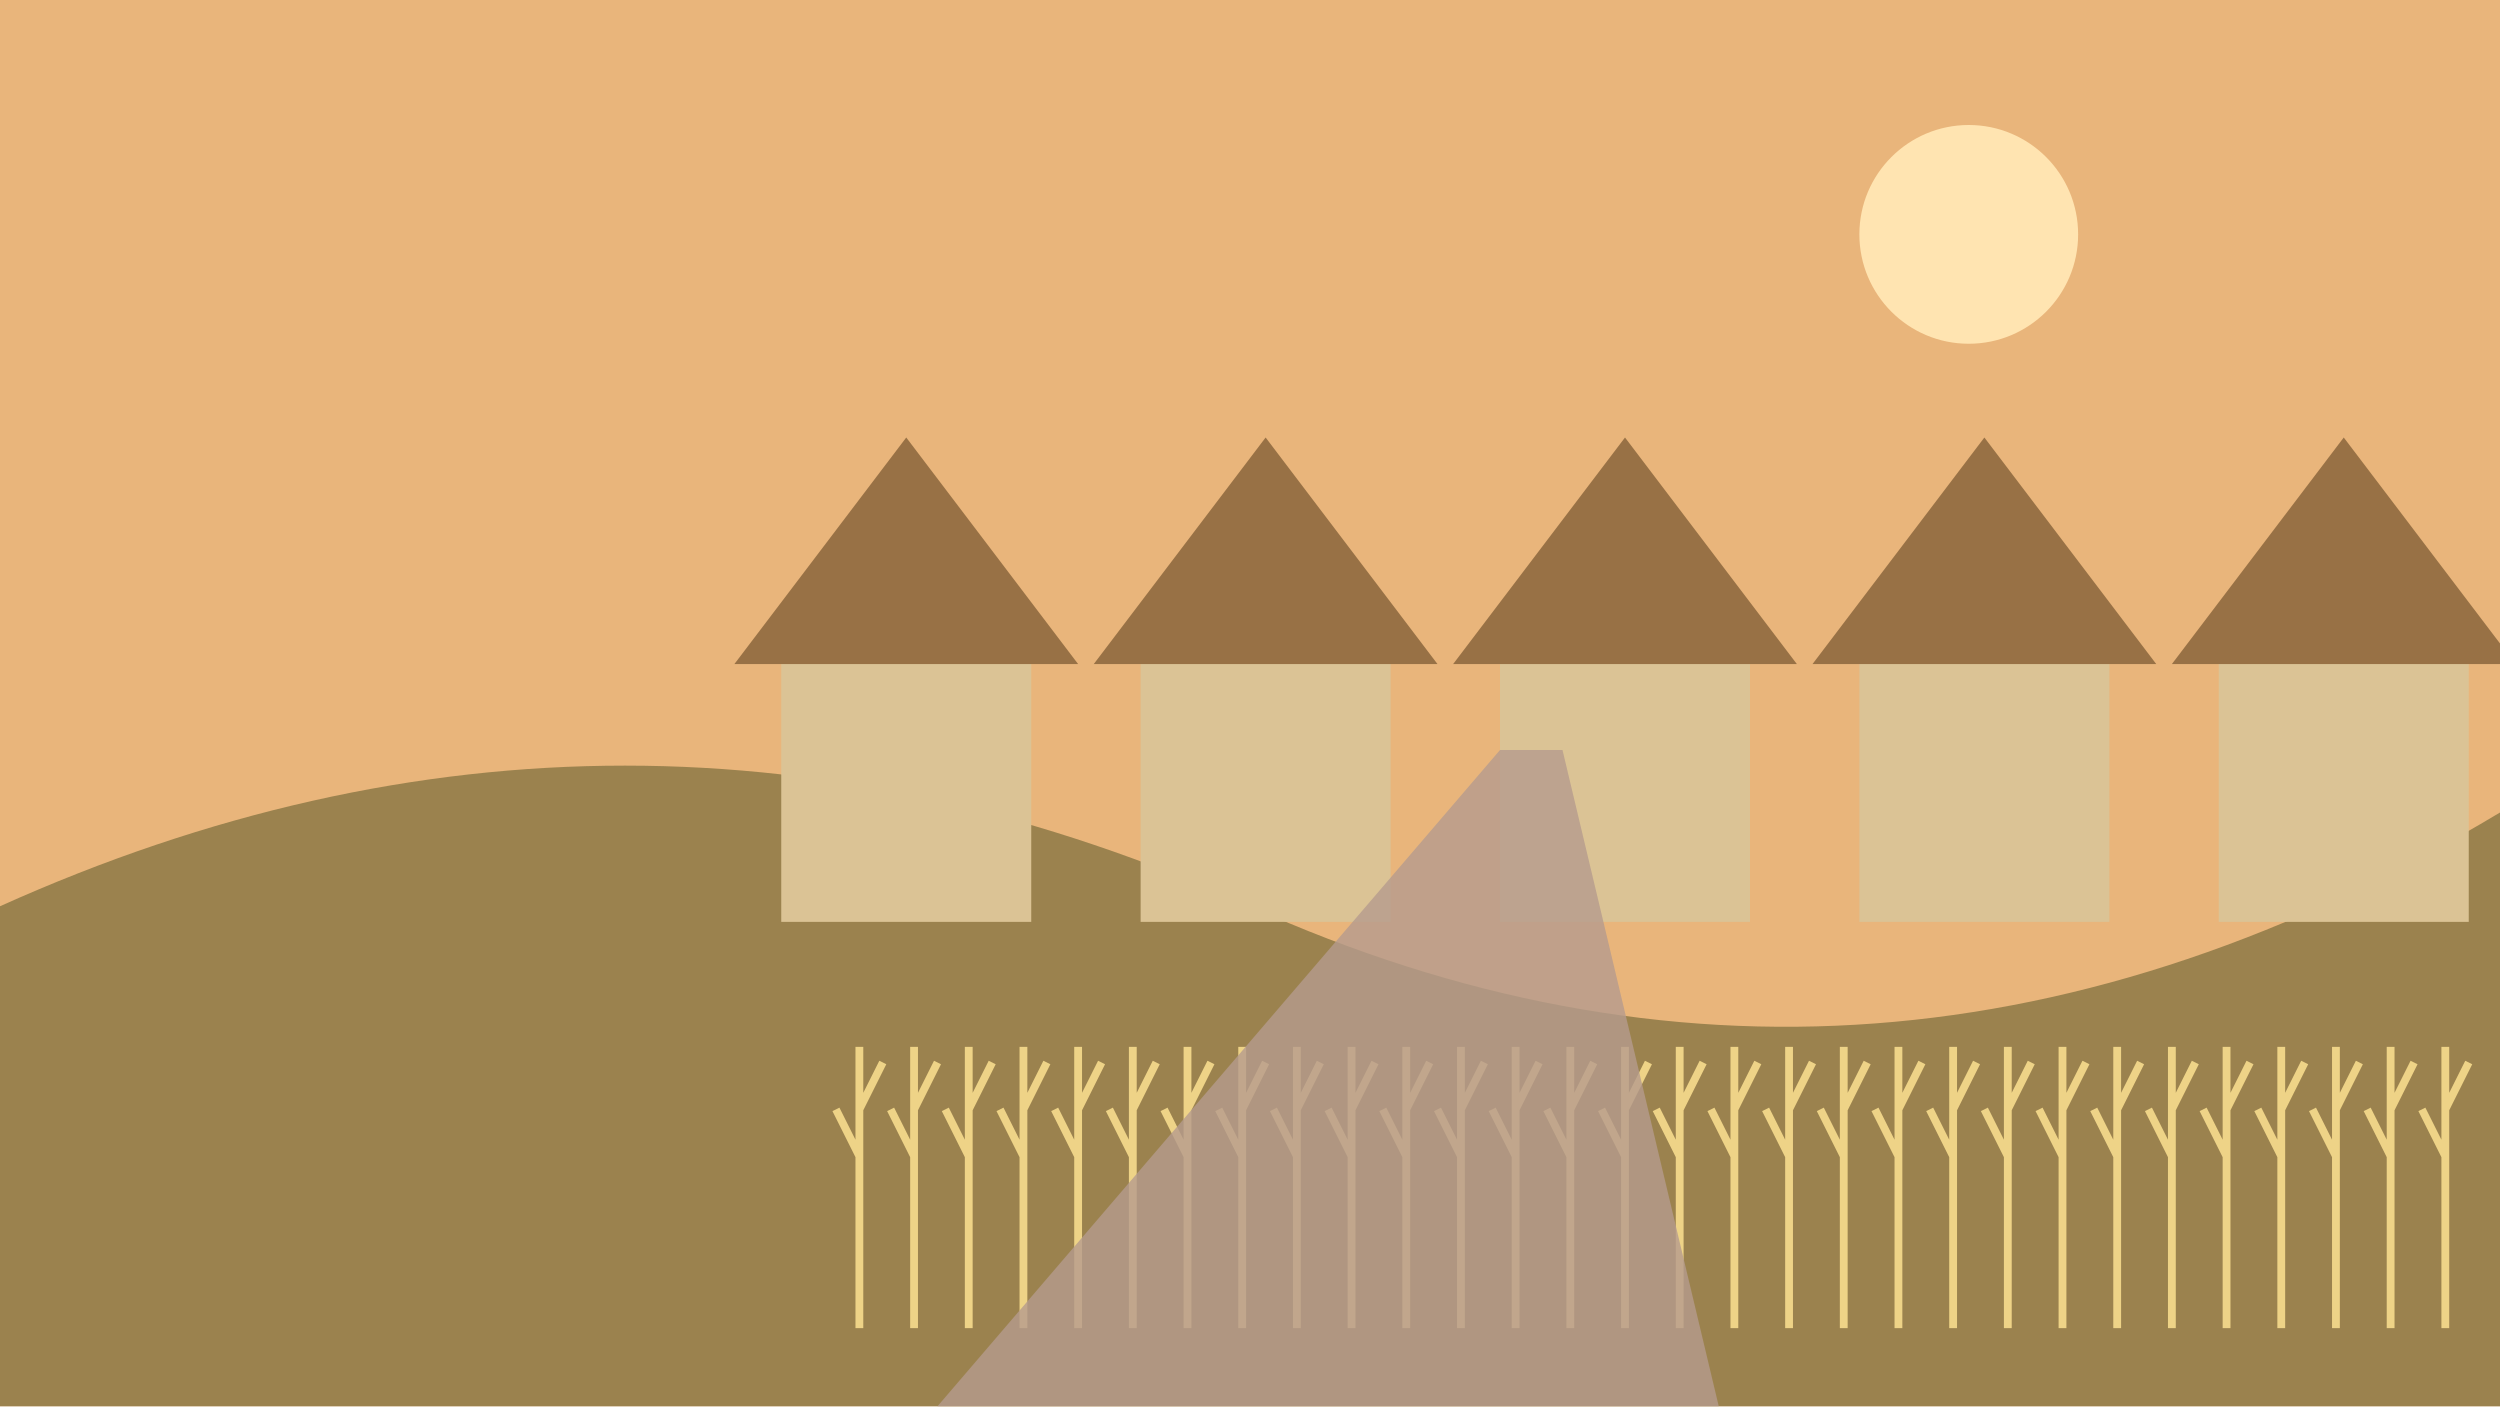
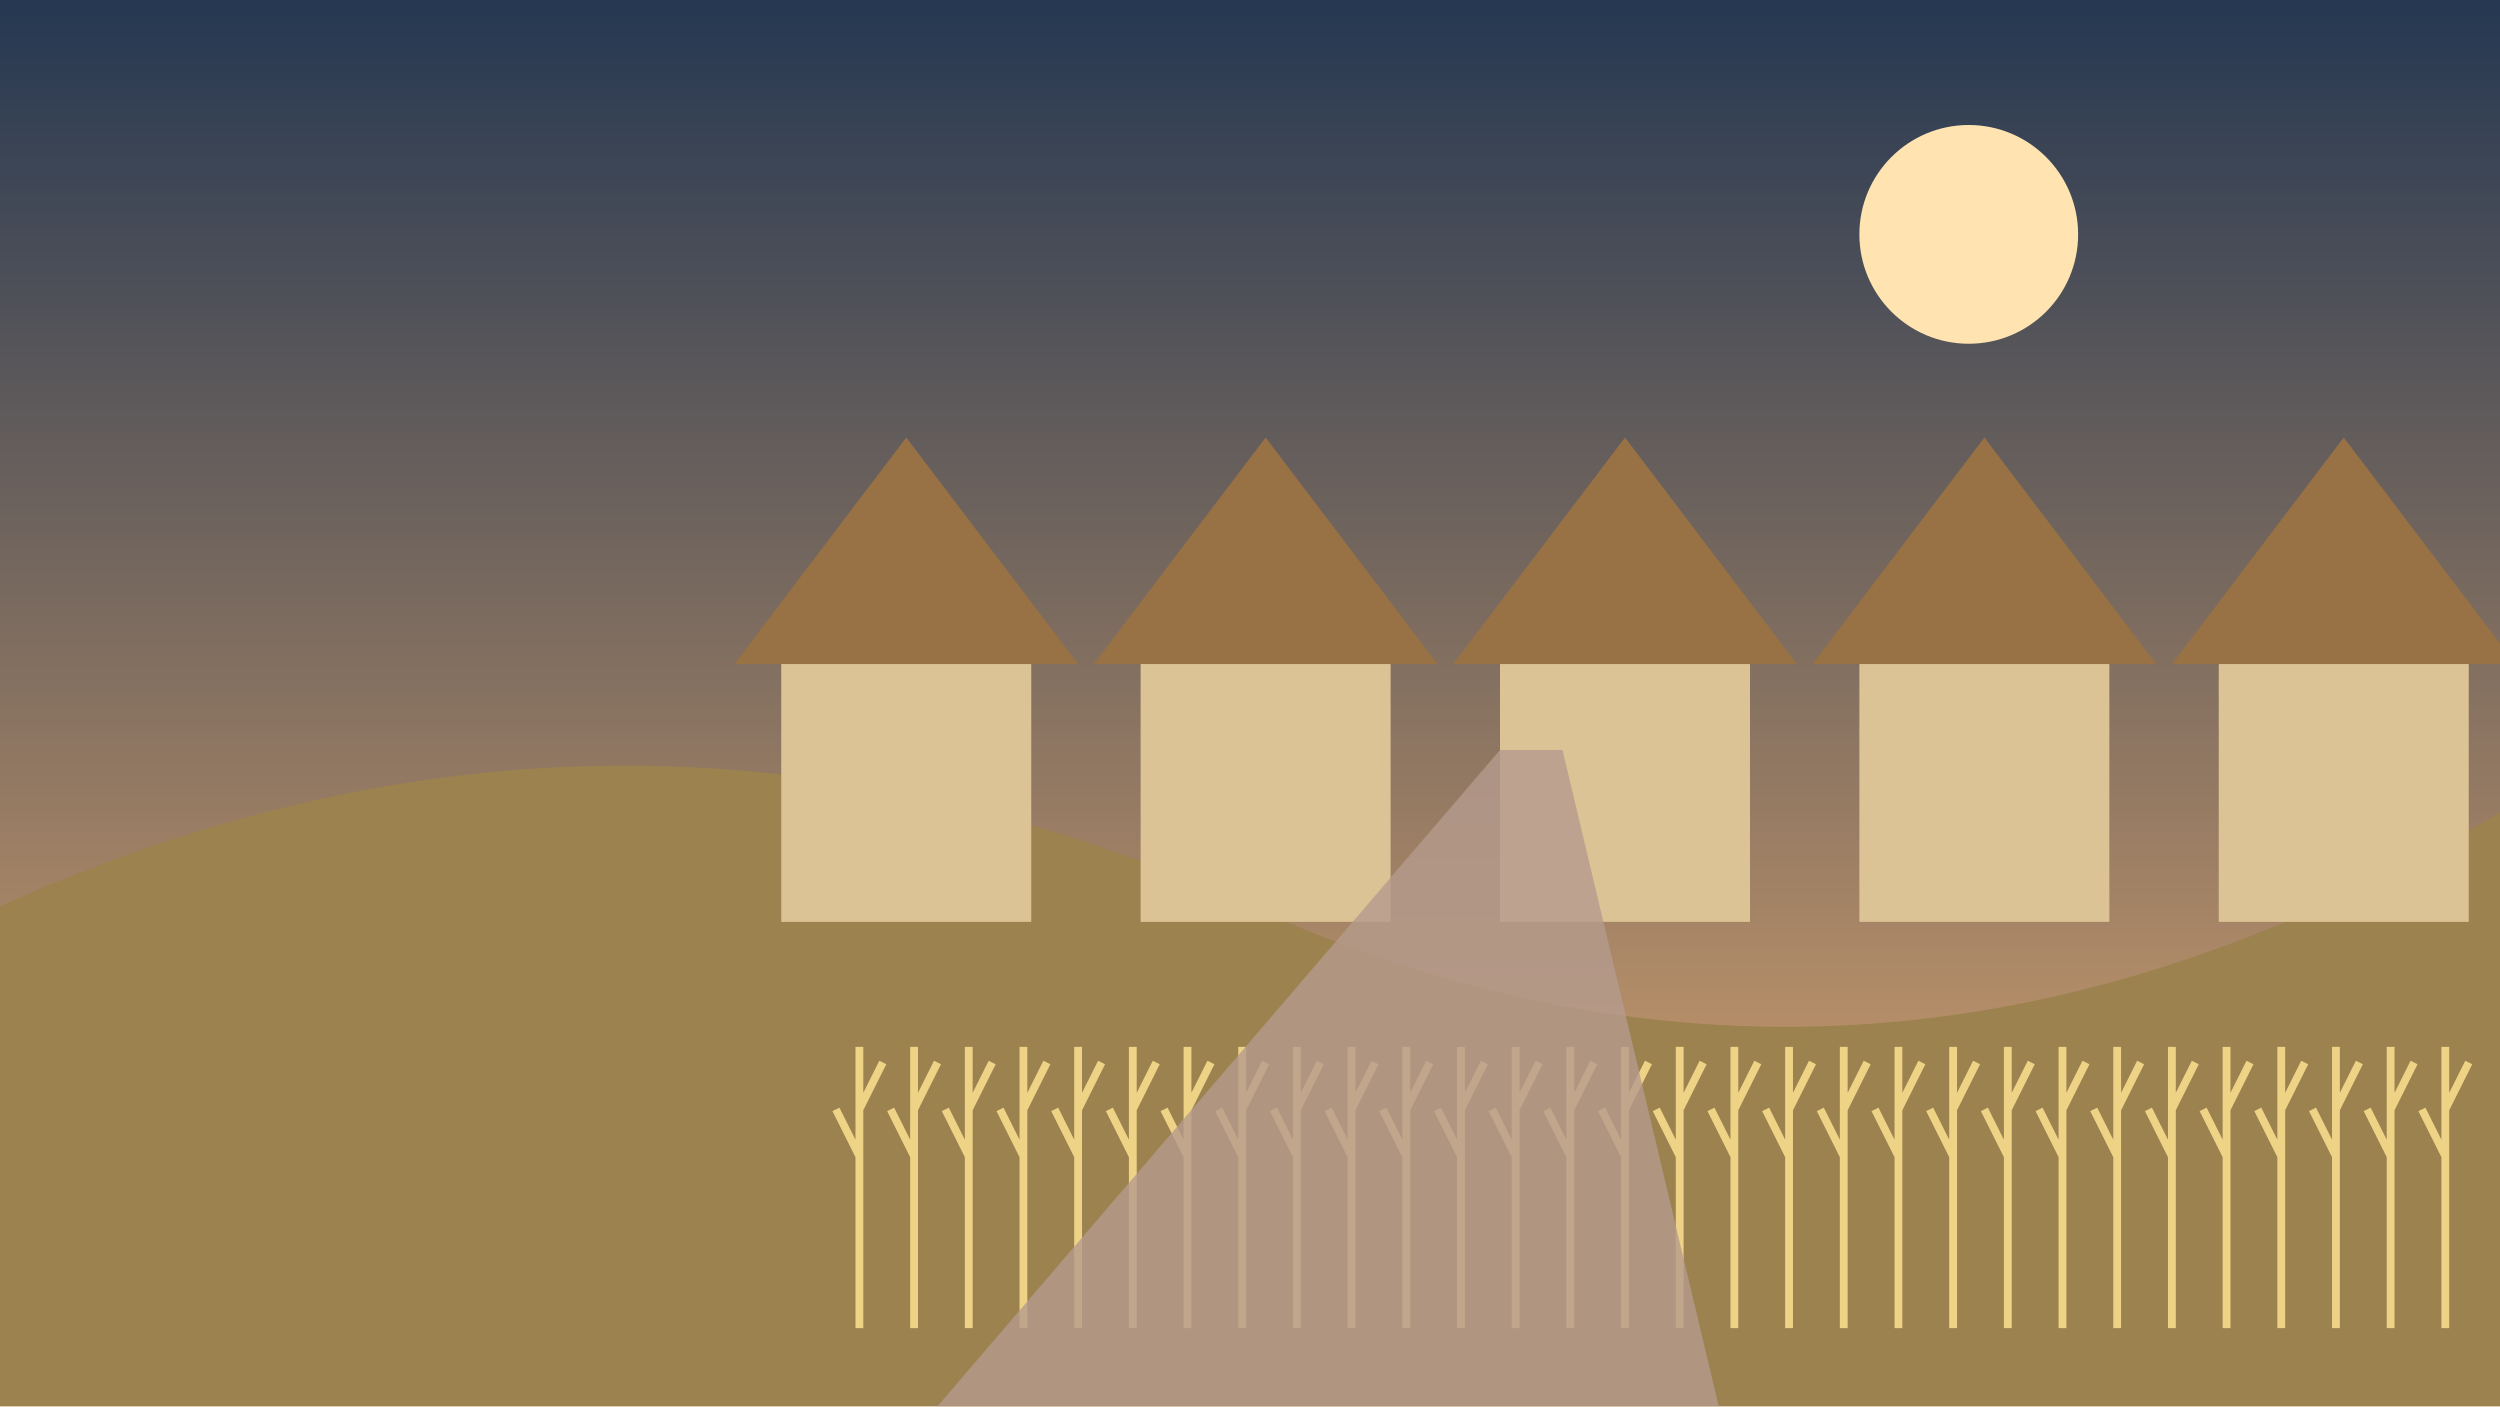
<svg xmlns="http://www.w3.org/2000/svg" viewBox="0 0 1600 900">
-   <rect width="1600" height="900" fill="#e9b57b" />
+   <defs>
+     <linearGradient id="sky" x2="0" y2="1">
+       <stop stop-color="#263852" />
+       <stop offset="1" stop-color="#e9ad70" />
+     </linearGradient>
+   </defs>
+   <rect width="1600" height="900" fill="url(#sky)" />
  <circle cx="1260" cy="150" r="70" fill="#ffe4b1" />
  <path d="M0 580 Q400 400 800 580T1600 520V900H0Z" fill="#9b824e" />
  <rect x="500" y="420" width="160" height="170" fill="#dbc395" />
  <path d="M470 425 L580 280 L690 425Z" fill="#987145" />
  <rect x="730" y="420" width="160" height="170" fill="#dbc395" />
  <path d="M700 425 L810 280 L920 425Z" fill="#987145" />
  <rect x="960" y="420" width="160" height="170" fill="#dbc395" />
  <path d="M930 425 L1040 280 L1150 425Z" fill="#987145" />
  <rect x="1190" y="420" width="160" height="170" fill="#dbc395" />
  <path d="M1160 425 L1270 280 L1380 425Z" fill="#987145" />
  <rect x="1420" y="420" width="160" height="170" fill="#dbc395" />
  <path d="M1390 425 L1500 280 L1610 425Z" fill="#987145" />
  <path d="M550 850v-180m0 70l-15-30m15 0l15-30" stroke="#eed387" stroke-width="5" />
  <path d="M585 850v-180m0 70l-15-30m15 0l15-30" stroke="#eed387" stroke-width="5" />
  <path d="M620 850v-180m0 70l-15-30m15 0l15-30" stroke="#eed387" stroke-width="5" />
  <path d="M655 850v-180m0 70l-15-30m15 0l15-30" stroke="#eed387" stroke-width="5" />
  <path d="M690 850v-180m0 70l-15-30m15 0l15-30" stroke="#eed387" stroke-width="5" />
  <path d="M725 850v-180m0 70l-15-30m15 0l15-30" stroke="#eed387" stroke-width="5" />
  <path d="M760 850v-180m0 70l-15-30m15 0l15-30" stroke="#eed387" stroke-width="5" />
  <path d="M795 850v-180m0 70l-15-30m15 0l15-30" stroke="#eed387" stroke-width="5" />
  <path d="M830 850v-180m0 70l-15-30m15 0l15-30" stroke="#eed387" stroke-width="5" />
  <path d="M865 850v-180m0 70l-15-30m15 0l15-30" stroke="#eed387" stroke-width="5" />
  <path d="M900 850v-180m0 70l-15-30m15 0l15-30" stroke="#eed387" stroke-width="5" />
  <path d="M935 850v-180m0 70l-15-30m15 0l15-30" stroke="#eed387" stroke-width="5" />
  <path d="M970 850v-180m0 70l-15-30m15 0l15-30" stroke="#eed387" stroke-width="5" />
  <path d="M1005 850v-180m0 70l-15-30m15 0l15-30" stroke="#eed387" stroke-width="5" />
  <path d="M1040 850v-180m0 70l-15-30m15 0l15-30" stroke="#eed387" stroke-width="5" />
  <path d="M1075 850v-180m0 70l-15-30m15 0l15-30" stroke="#eed387" stroke-width="5" />
  <path d="M1110 850v-180m0 70l-15-30m15 0l15-30" stroke="#eed387" stroke-width="5" />
  <path d="M1145 850v-180m0 70l-15-30m15 0l15-30" stroke="#eed387" stroke-width="5" />
  <path d="M1180 850v-180m0 70l-15-30m15 0l15-30" stroke="#eed387" stroke-width="5" />
  <path d="M1215 850v-180m0 70l-15-30m15 0l15-30" stroke="#eed387" stroke-width="5" />
  <path d="M1250 850v-180m0 70l-15-30m15 0l15-30" stroke="#eed387" stroke-width="5" />
  <path d="M1285 850v-180m0 70l-15-30m15 0l15-30" stroke="#eed387" stroke-width="5" />
  <path d="M1320 850v-180m0 70l-15-30m15 0l15-30" stroke="#eed387" stroke-width="5" />
  <path d="M1355 850v-180m0 70l-15-30m15 0l15-30" stroke="#eed387" stroke-width="5" />
  <path d="M1390 850v-180m0 70l-15-30m15 0l15-30" stroke="#eed387" stroke-width="5" />
  <path d="M1425 850v-180m0 70l-15-30m15 0l15-30" stroke="#eed387" stroke-width="5" />
  <path d="M1460 850v-180m0 70l-15-30m15 0l15-30" stroke="#eed387" stroke-width="5" />
  <path d="M1495 850v-180m0 70l-15-30m15 0l15-30" stroke="#eed387" stroke-width="5" />
  <path d="M1530 850v-180m0 70l-15-30m15 0l15-30" stroke="#eed387" stroke-width="5" />
  <path d="M1565 850v-180m0 70l-15-30m15 0l15-30" stroke="#eed387" stroke-width="5" />
  <path d="M600 900L960 480H1000L1100 900Z" fill="#b59b8d" opacity=".8" />
</svg>
